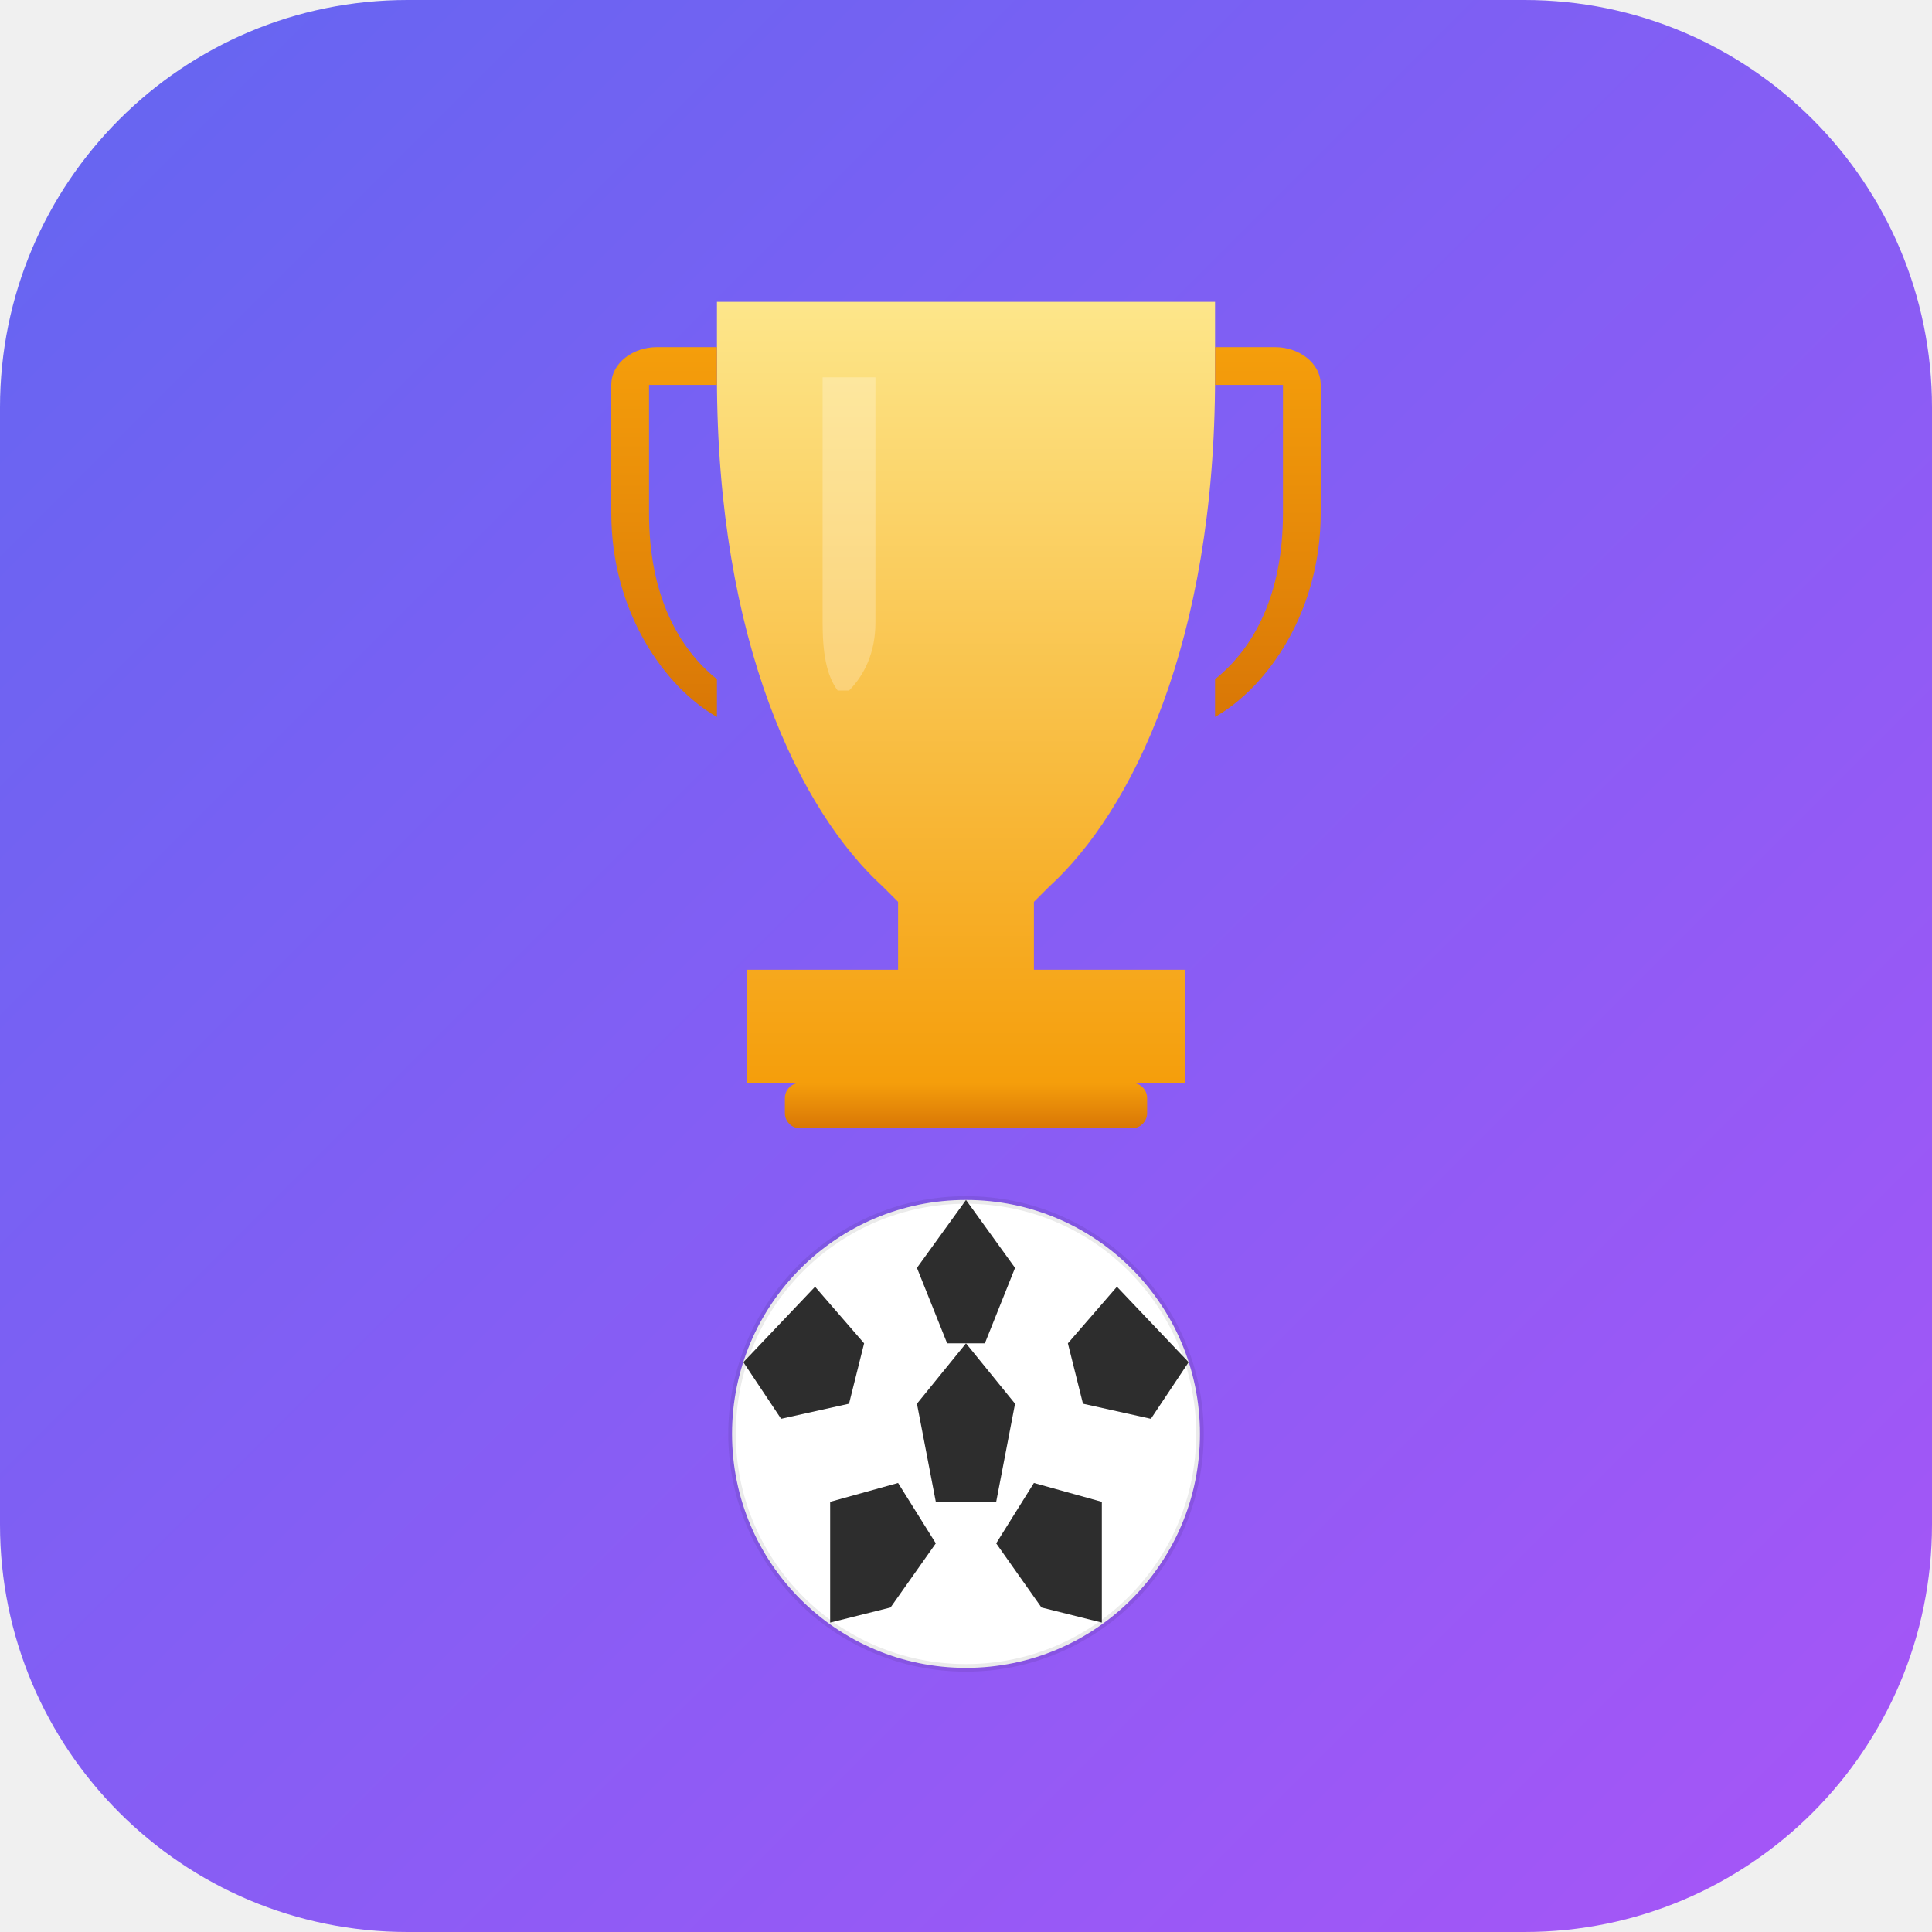
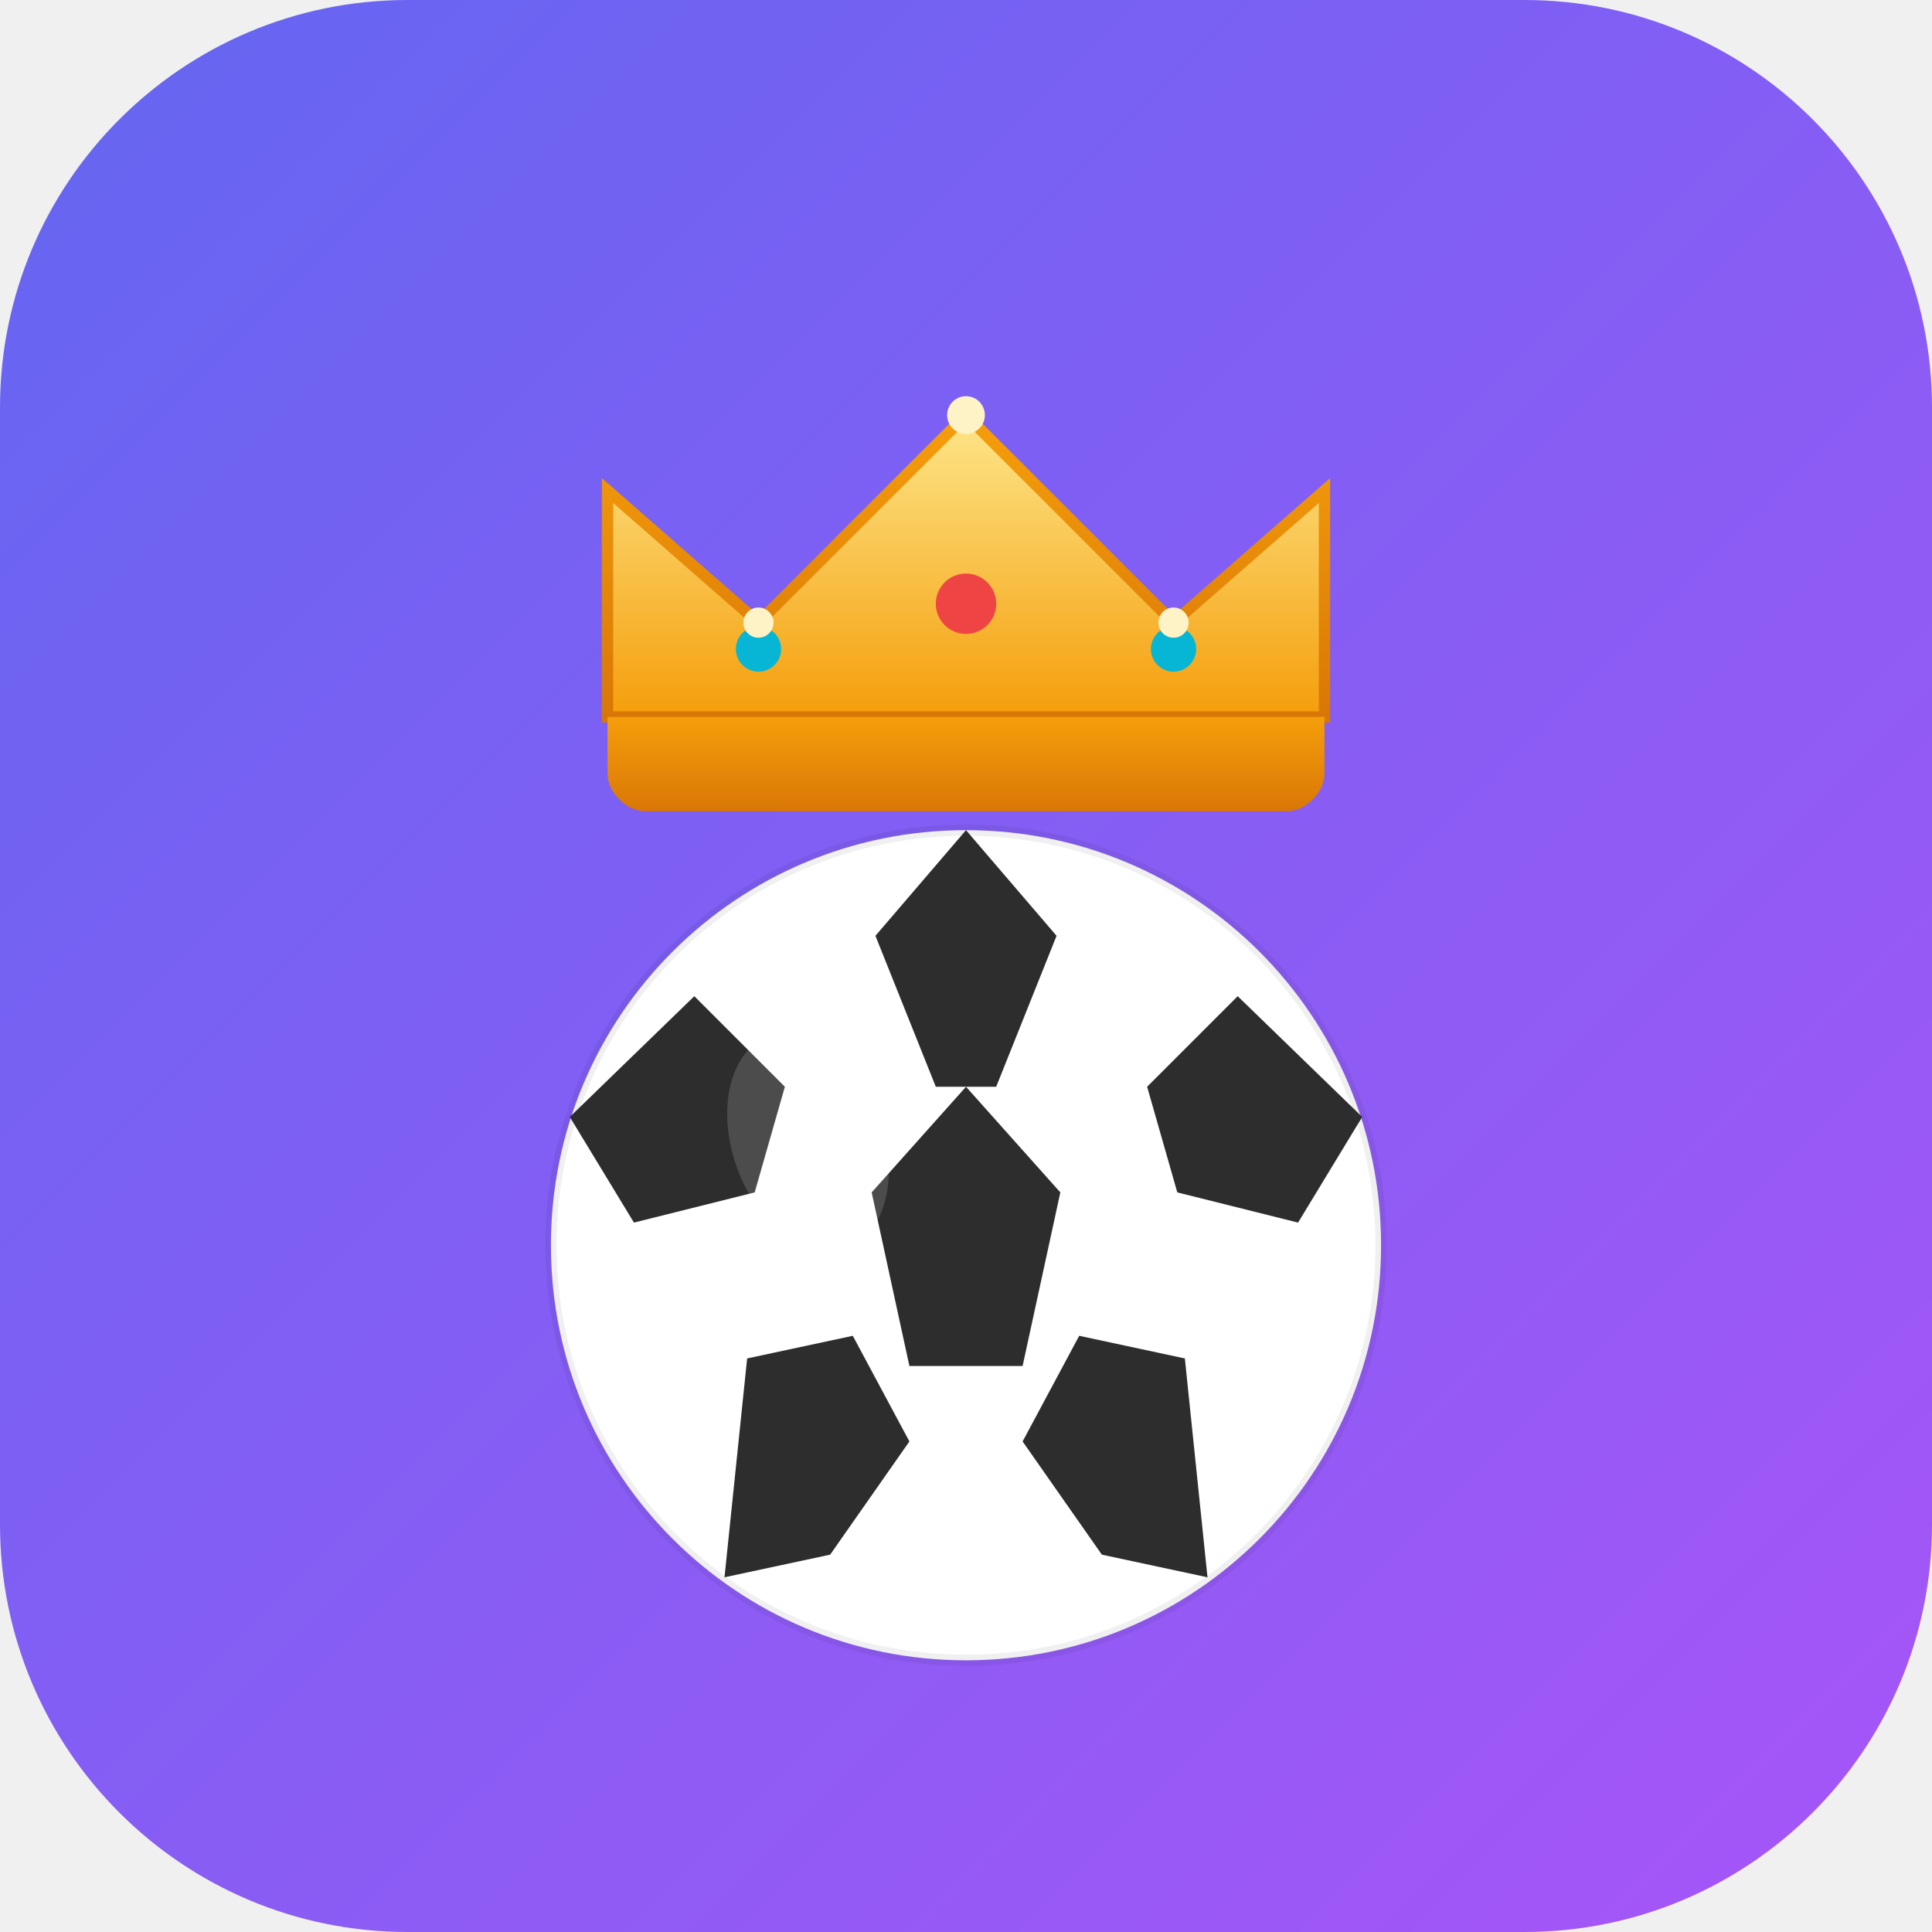
<svg xmlns="http://www.w3.org/2000/svg" viewBox="0 0 512 512">
  <defs>
    <linearGradient id="bg" x1="0" y1="0" x2="1" y2="1">
      <stop offset="0%" stop-color="#6366F1" />
      <stop offset="100%" stop-color="#A855F7" />
    </linearGradient>
    <linearGradient id="gold" x1="0" y1="0" x2="0" y2="1">
      <stop offset="0%" stop-color="#FDE68A" />
      <stop offset="100%" stop-color="#F59E0B" />
    </linearGradient>
    <linearGradient id="goldDark" x1="0" y1="0" x2="0" y2="1">
      <stop offset="0%" stop-color="#F59E0B" />
      <stop offset="100%" stop-color="#D97706" />
    </linearGradient>
  </defs>
  <rect width="512" height="512" rx="108" fill="url(#bg)" />
-   <path d="M190 80 h132 v20 c0 70-22 115-44 135 l-4 4 v18 h40 v30 H198 v-30 h40 v-18 l-4-4 c-22-20-44-65-44-135Z" fill="url(#gold)" />
-   <path d="M190 92 h-16 c-6 0-12 4-12 10 v34 c0 26 14 46 28 54 v-10 c-10-8-18-22-18-44 v-34 h18Z" fill="url(#goldDark)" />
-   <path d="M322 92 h16 c6 0 12 4 12 10 v34 c0 26-14 46-28 54 v-10 c10-8 18-22 18-44 v-34 h-18Z" fill="url(#goldDark)" />
-   <rect x="208" y="287" width="96" height="12" rx="4" fill="url(#goldDark)" />
-   <path d="M218 100 h14 v65 c0 8-3 14-7 18 h-3 c-3-4-4-10-4-18Z" fill="rgba(255,255,255,0.25)" />
-   <g transform="translate(256, 380)">
-     <circle cx="0" cy="0" r="62" fill="white" />
-     <circle cx="0" cy="0" r="62" fill="none" stroke="rgba(0,0,0,0.08)" stroke-width="2" />
-     <polygon points="0,-24 -13,-8 -8,18 8,18 13,-8" fill="#2d2d2d" />
-     <polygon points="0,-62 -13,-44 -5,-24 5,-24 13,-44" fill="#2d2d2d" />
-     <polygon points="-59,-19 -49,-4 -31,-8 -27,-24 -40,-39" fill="#2d2d2d" />
-     <polygon points="59,-19 49,-4 31,-8 27,-24 40,-39" fill="#2d2d2d" />
-     <polygon points="-36,50 -20,46 -8,29 -18,13 -36,18" fill="#2d2d2d" />
-     <polygon points="36,50 20,46 8,29 18,13 36,18" fill="#2d2d2d" />
+   <g transform="translate(256, 130)">
+     <path d="M-95 60 L-95 0 L-55 35 L0 -20 L55 35 L95 0 L95 60Z" fill="url(#gold)" stroke="url(#goldDark)" stroke-width="3" />
+     <path d="M-95 60 L95 60 L95 75 C95 80 90 85 85 85 L-85 85 C-90 85 -95 80 -95 75Z" fill="url(#goldDark)" />
+     <circle cx="0" cy="30" r="8" fill="#EF4444" />
+     <circle cx="-55" cy="42" r="6" fill="#06B6D4" />
+     <circle cx="55" cy="42" r="6" fill="#06B6D4" />
+     <circle cx="0" cy="-20" r="5" fill="#FEF3C7" />
+     <circle cx="-55" cy="35" r="4" fill="#FEF3C7" />
+     <circle cx="55" cy="35" r="4" fill="#FEF3C7" />
+   </g>
+   <g transform="translate(256, 330)">
+     <circle cx="0" cy="0" r="110" fill="white" />
+     <circle cx="0" cy="0" r="110" fill="none" stroke="rgba(0,0,0,0.06)" stroke-width="3" />
+     <polygon points="0,-42 -25,-14 -15,32 15,32 25,-14" fill="#2d2d2d" />
+     <polygon points="0,-110 -24,-82 -8,-42 8,-42 24,-82" fill="#2d2d2d" />
+     <polygon points="-105,-34 -88,-6 -56,-14 -48,-42 -72,-66" fill="#2d2d2d" />
+     <polygon points="105,-34 88,-6 56,-14 48,-42 72,-66" fill="#2d2d2d" />
+     <polygon points="-64,88 -36,82 -15,52 -30,24 -58,30" fill="#2d2d2d" />
+     <polygon points="64,88 36,82 15,52 30,24 58,30" fill="#2d2d2d" />
+     <ellipse cx="-30" cy="-40" rx="20" ry="30" fill="rgba(255,255,255,0.15)" transform="rotate(-20)" />
  </g>
</svg>
